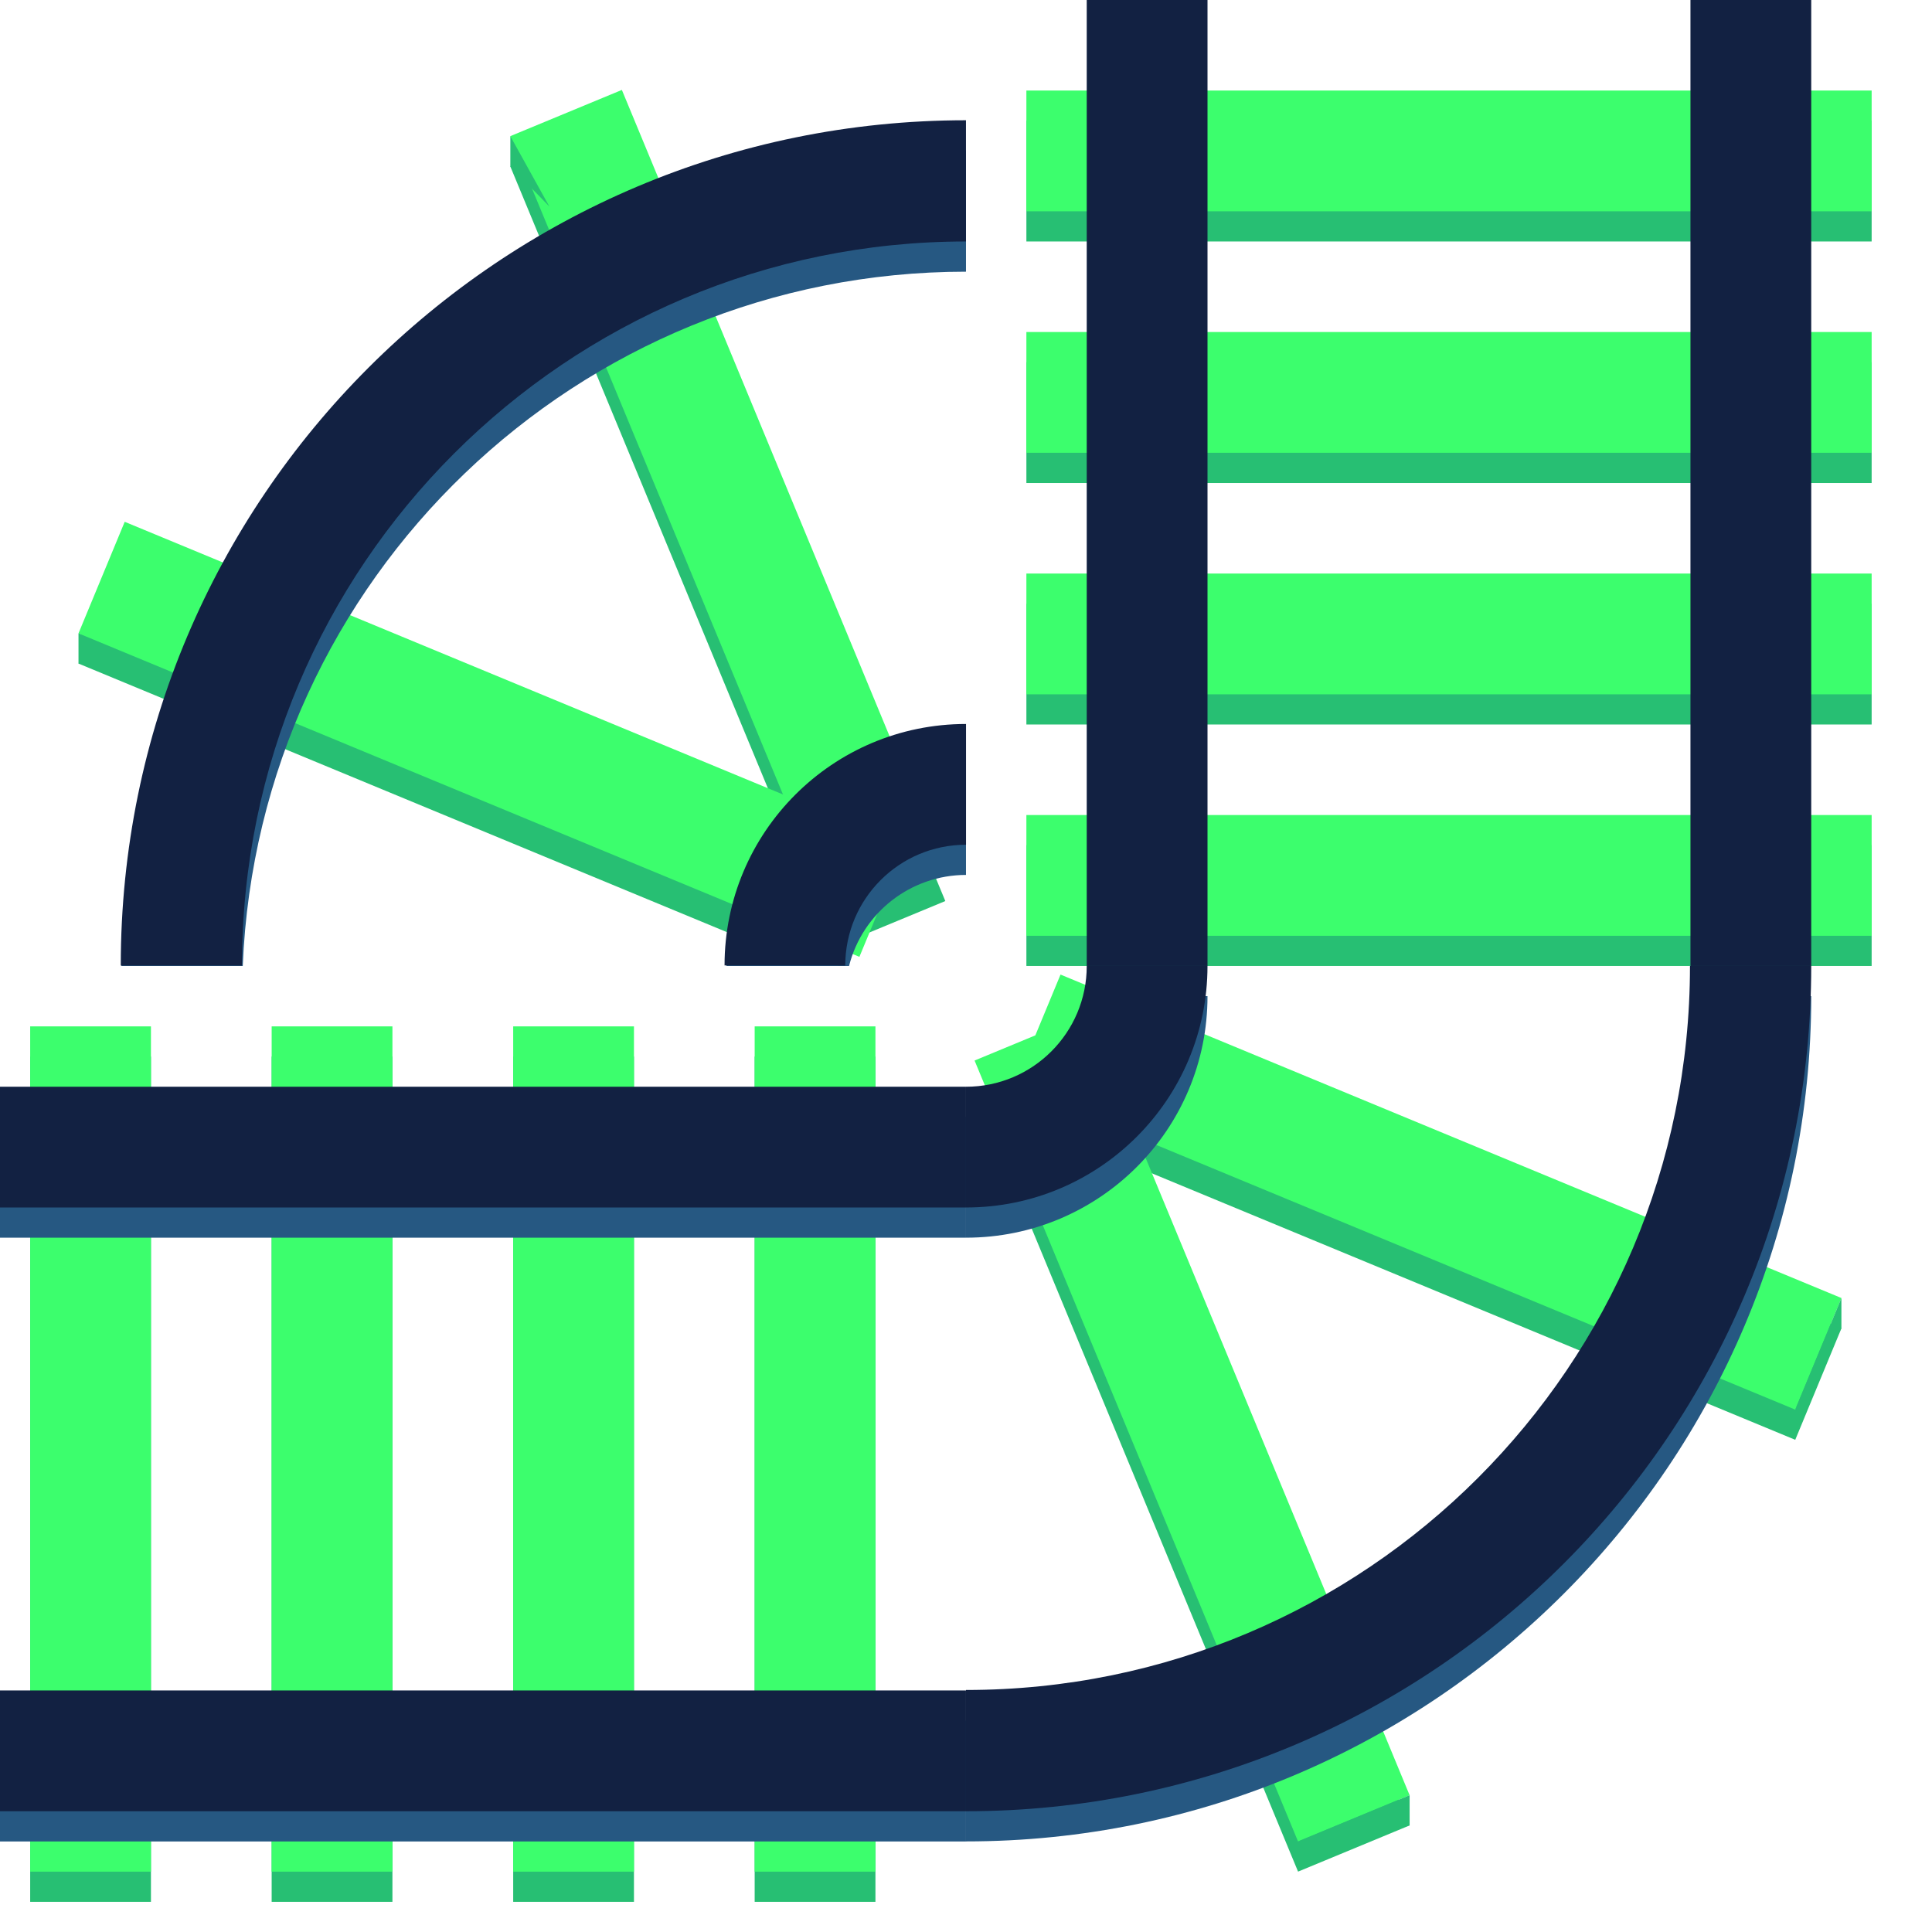
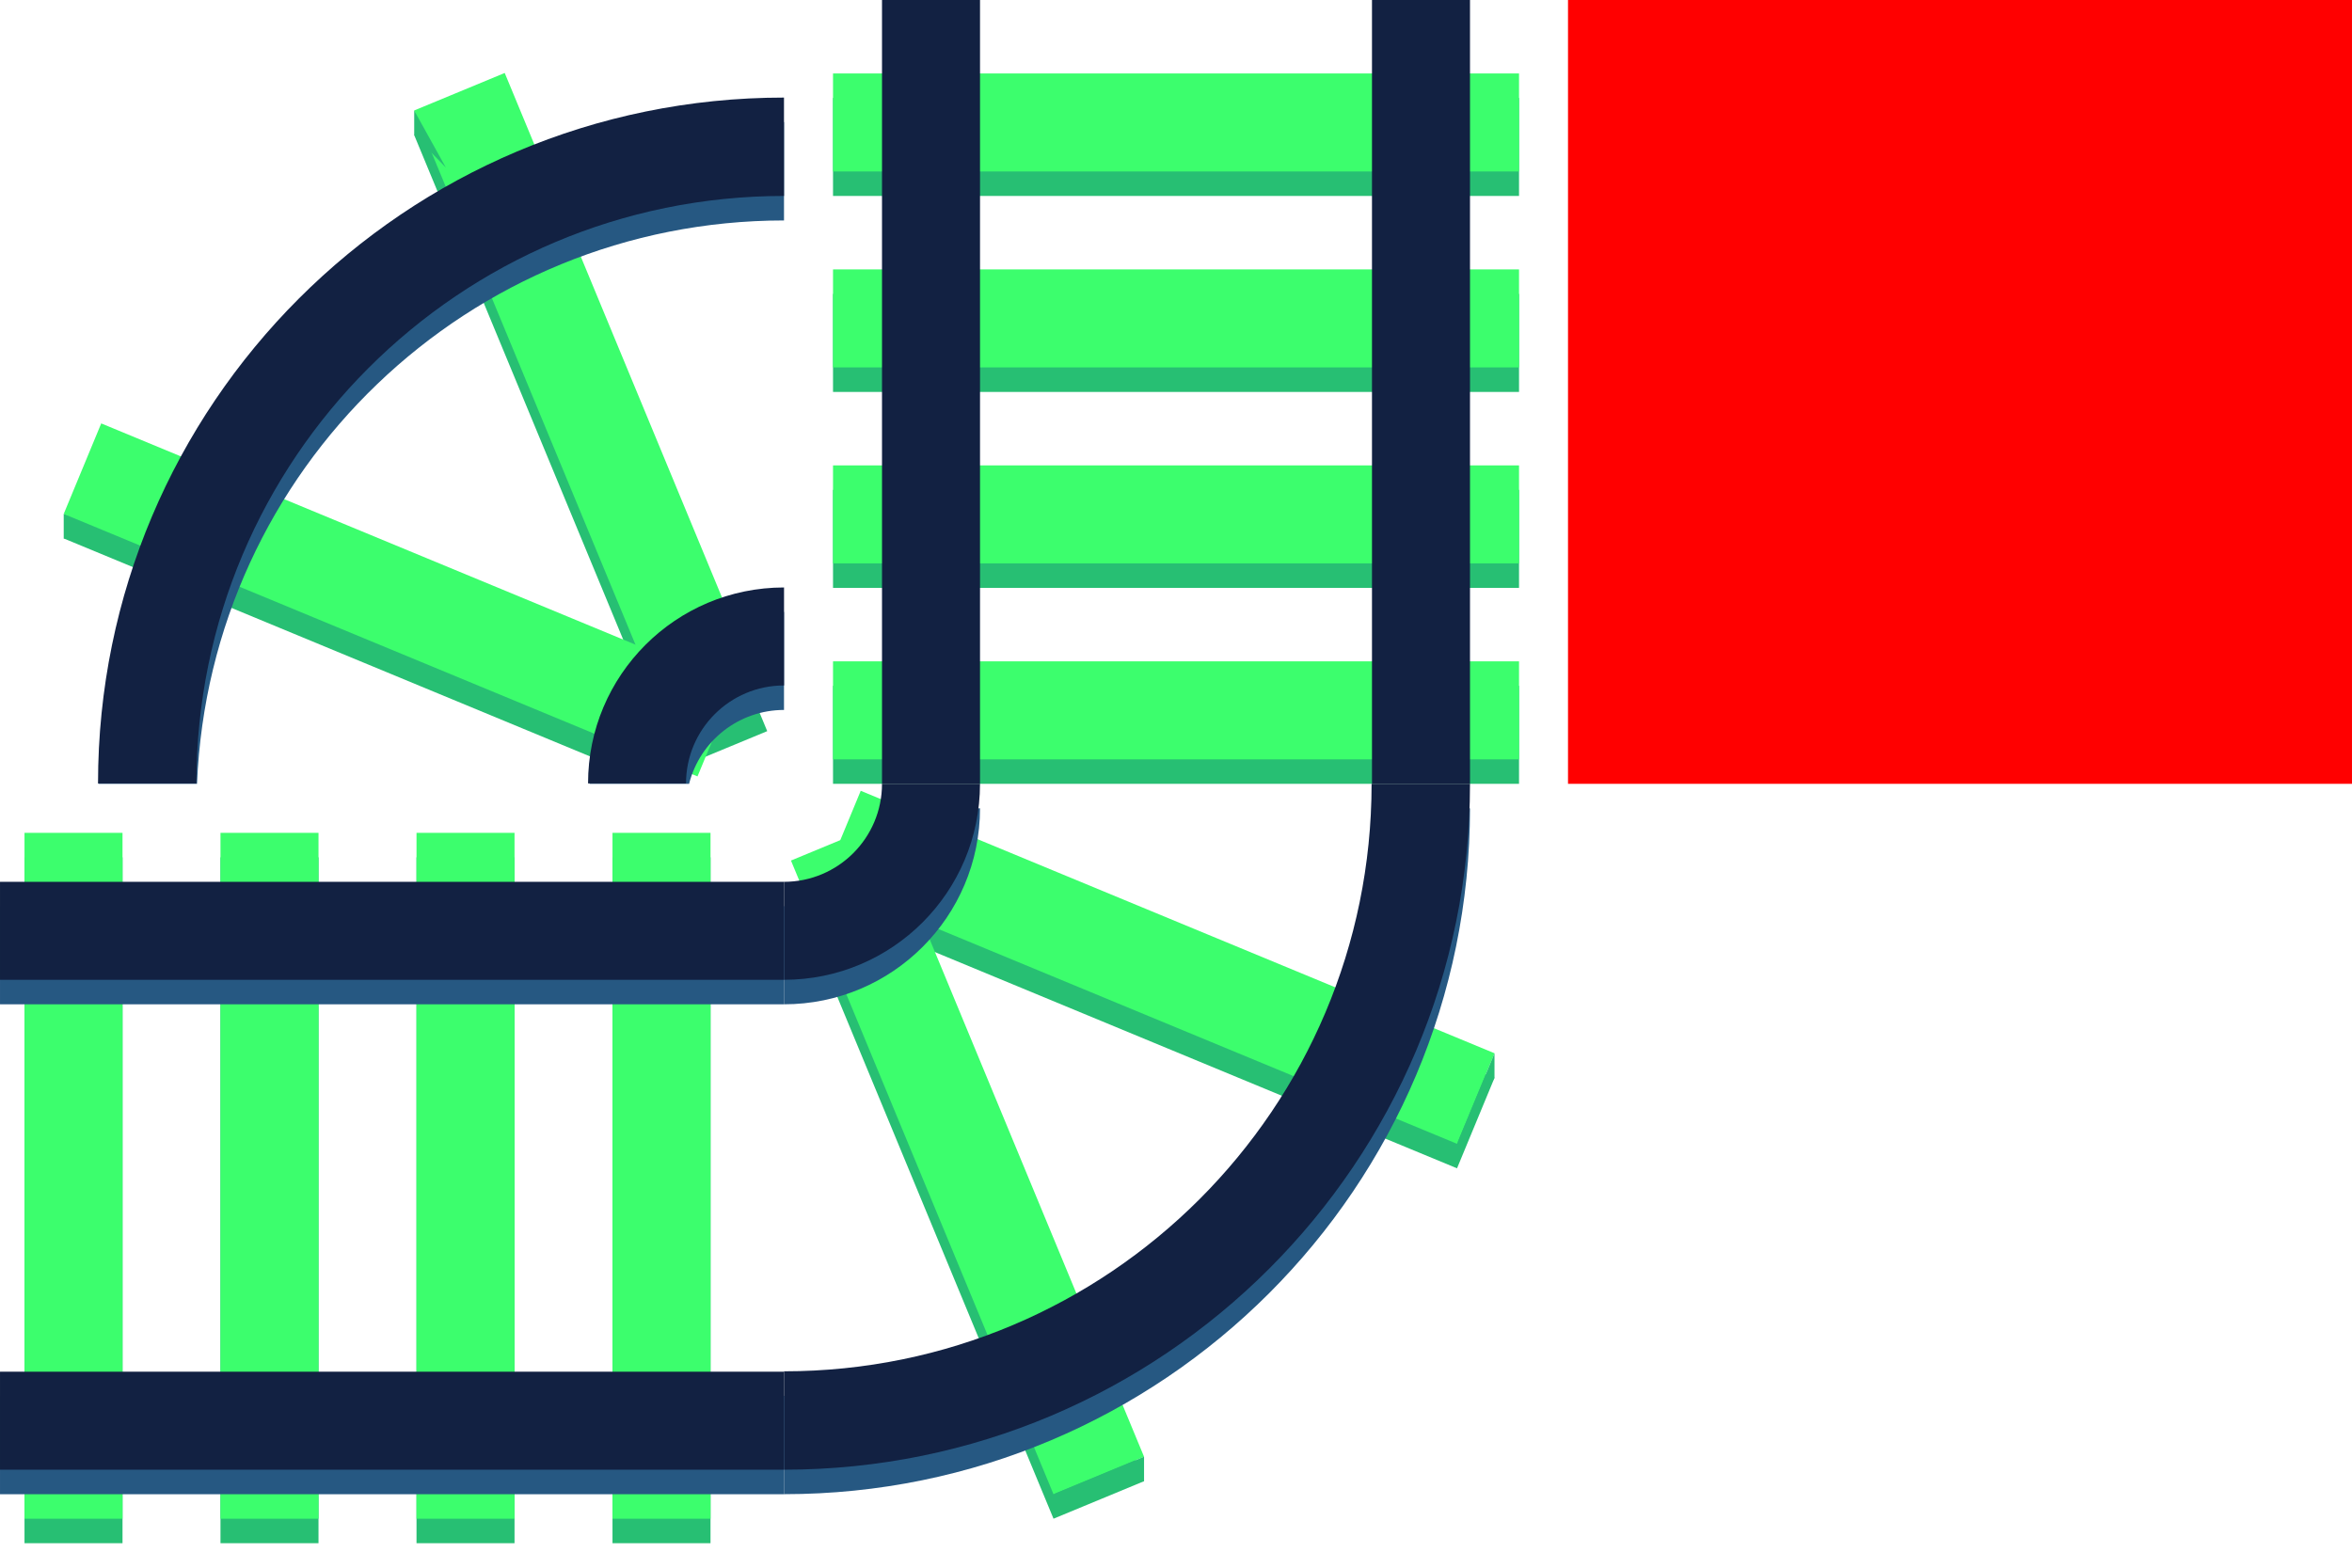
- <svg xmlns="http://www.w3.org/2000/svg" width="128" height="128" viewBox="0 0 33.867 33.867" version="1.1" id="svg5">
+ <svg xmlns="http://www.w3.org/2000/svg" width="192" height="128" viewBox="0 0 50.8 33.867" version="1.1" id="svg5">
  <defs id="defs2" />
  <g id="layer1">
    <rect style="fill:#27bf73;fill-opacity:1;stroke:none;stroke-width:0.319;stroke-linecap:round;stroke-linejoin:round;stop-color:#000000" id="rect1183" width="2.117" height="14.817" x="-4.233" y="17.992" transform="rotate(-90)" />
    <rect style="fill:#3cfe6d;fill-opacity:1;stroke:none;stroke-width:0.319;stroke-linecap:round;stroke-linejoin:round;stop-color:#000000" id="rect1067" width="2.117" height="14.817" x="-3.704" y="17.992" transform="rotate(-90)" />
    <rect style="fill:#27bf73;fill-opacity:1;stroke:none;stroke-width:0.319;stroke-linecap:round;stroke-linejoin:round;stop-color:#000000" id="rect13278" width="2.117" height="14.817" x="-8.467" y="17.992" transform="rotate(-90)" />
    <rect style="fill:#3cfe6d;fill-opacity:1;stroke:none;stroke-width:0.319;stroke-linecap:round;stroke-linejoin:round;stop-color:#000000" id="rect13280" width="2.117" height="14.817" x="-7.937" y="17.992" transform="rotate(-90)" />
    <rect style="fill:#27bf73;fill-opacity:1;stroke:none;stroke-width:0.319;stroke-linecap:round;stroke-linejoin:round;stop-color:#000000" id="rect13282" width="2.117" height="14.817" x="-12.7" y="17.992" transform="rotate(-90)" />
    <rect style="fill:#3cfe6d;fill-opacity:1;stroke:none;stroke-width:0.319;stroke-linecap:round;stroke-linejoin:round;stop-color:#000000" id="rect13284" width="2.117" height="14.817" x="-12.171" y="17.992" transform="rotate(-90)" />
    <rect style="fill:#27bf73;fill-opacity:1;stroke:none;stroke-width:0.319;stroke-linecap:round;stroke-linejoin:round;stop-color:#000000" id="rect13286" width="2.117" height="14.817" x="-16.933" y="17.992" transform="rotate(-90)" />
    <rect style="fill:#3cfe6d;fill-opacity:1;stroke:none;stroke-width:0.319;stroke-linecap:round;stroke-linejoin:round;stop-color:#000000" id="rect13288" width="2.117" height="14.817" x="-16.404" y="17.992" transform="rotate(-90)" />
    <rect style="fill:#27bf73;fill-opacity:1;stroke:none;stroke-width:0.319;stroke-linecap:round;stroke-linejoin:round;stop-color:#000000" id="rect38572" width="2.117" height="14.817" x="8.467" y="24.202" transform="rotate(-22.5)" />
    <rect style="fill:#27bf73;fill-opacity:1;stroke:none;stroke-width:0.319;stroke-linecap:round;stroke-linejoin:round;stop-color:#000000" id="rect37047" width="2.117" height="14.817" x="-11.275" y="23.916" transform="rotate(-67.5)" />
    <rect style="fill:#3cfe6d;fill-opacity:1;stroke:none;stroke-width:0.319;stroke-linecap:round;stroke-linejoin:round;stop-color:#000000" id="rect36978" width="2.117" height="14.817" x="8.669" y="23.713" transform="rotate(-22.5)" />
    <rect style="fill:#3cfe6d;fill-opacity:1;stroke:none;stroke-width:0.319;stroke-linecap:round;stroke-linejoin:round;stop-color:#000000" id="rect37012" width="2.117" height="14.817" x="-10.786" y="23.713" transform="rotate(-67.5)" />
    <path id="path33614" style="fill:#265882;fill-opacity:1;stroke:none;stroke-width:0.965;stroke-linecap:round;stroke-linejoin:round;stop-color:#000000" d="m 19.05,17.462 a 2.117,2.117 0 0 1 -2.117,2.117 v 2.117 A 4.233,4.233 0 0 0 21.167,17.462 Z" />
-     <path id="path31043" style="fill:#122142;fill-opacity:1;stroke:none;stroke-width:3.647;stroke-linecap:round;stroke-linejoin:round;stop-color:#000000" d="M 72 64 A 8 8 0 0 1 64 72 L 64 80 A 16 16 0 0 0 80 64 L 72 64 z " transform="scale(0.2645833)" />
-     <rect style="fill:#122142;stroke:none;stroke-width:0.341;stroke-linecap:round;stroke-linejoin:round;stop-color:#000000;fill-opacity:1" id="rect848" width="2.117" height="16.933" x="19.05" y="-7.5058591e-07" />
-     <rect style="fill:#122142;stroke:none;stroke-width:0.341;stroke-linecap:round;stroke-linejoin:round;stop-color:#000000;fill-opacity:1" id="rect1065" width="2.117" height="16.933" x="29.633" y="4.0617672e-07" />
+     <path id="path31043" style="fill:#122142;fill-opacity:1;stroke:none;stroke-width:3.647;stroke-linecap:round;stroke-linejoin:round;stop-color:#000000" d="m 72,64 a 8,8 0 0 1 -8,8 v 8 A 16,16 0 0 0 80,64 Z" transform="scale(0.2645833)" />
+     <rect style="fill:#122142;fill-opacity:1;stroke:none;stroke-width:0.341;stroke-linecap:round;stroke-linejoin:round;stop-color:#000000" id="rect848" width="2.117" height="16.933" x="19.05" y="-7.5058591e-07" />
+     <rect style="fill:#122142;fill-opacity:1;stroke:none;stroke-width:0.341;stroke-linecap:round;stroke-linejoin:round;stop-color:#000000" id="rect1065" width="2.117" height="16.933" x="29.633" y="4.0617672e-07" />
    <rect style="fill:#27bf73;fill-opacity:1;stroke:none;stroke-width:0.319;stroke-linecap:round;stroke-linejoin:round;stop-color:#000000" id="rect13290" width="2.117" height="14.817" x="13.229" y="18.521" />
    <rect style="fill:#3cfe6d;fill-opacity:1;stroke:none;stroke-width:0.319;stroke-linecap:round;stroke-linejoin:round;stop-color:#000000" id="rect13292" width="2.117" height="14.817" x="13.229" y="17.992" />
    <rect style="fill:#27bf73;fill-opacity:1;stroke:none;stroke-width:0.319;stroke-linecap:round;stroke-linejoin:round;stop-color:#000000" id="rect13294" width="2.117" height="14.817" x="8.996" y="18.521" />
    <rect style="fill:#3cfe6d;fill-opacity:1;stroke:none;stroke-width:0.319;stroke-linecap:round;stroke-linejoin:round;stop-color:#000000" id="rect13296" width="2.117" height="14.817" x="8.996" y="17.992" />
    <rect style="fill:#27bf73;fill-opacity:1;stroke:none;stroke-width:0.319;stroke-linecap:round;stroke-linejoin:round;stop-color:#000000" id="rect13298" width="2.117" height="14.817" x="4.762" y="18.521" />
    <rect style="fill:#3cfe6d;fill-opacity:1;stroke:none;stroke-width:0.319;stroke-linecap:round;stroke-linejoin:round;stop-color:#000000" id="rect13300" width="2.117" height="14.817" x="4.762" y="17.992" />
    <path id="path28755" style="fill:#265882;fill-opacity:1;stroke:none;stroke-width:0.965;stroke-linecap:round;stroke-linejoin:round;stop-color:#000000" d="M 29.625,17.462 A 12.691,12.691 0 0 1 16.933,30.154 v 2.125 A 14.817,14.817 0 0 0 31.75,17.462 Z" />
-     <path id="path24663" style="fill:#122142;fill-opacity:1;stroke:none;stroke-width:3.647;stroke-linecap:round;stroke-linejoin:round;stop-color:#000000" d="M 111.967 64 A 47.967 47.967 0 0 1 64 111.967 L 64 120 A 56 56 0 0 0 120 64 L 111.967 64 z " transform="scale(0.2645833)" />
+     <path id="path24663" style="fill:#122142;fill-opacity:1;stroke:none;stroke-width:3.647;stroke-linecap:round;stroke-linejoin:round;stop-color:#000000" d="M 111.967,64 A 47.967,47.967 0 0 1 64,111.967 V 120 a 56,56 0 0 0 56,-56 z" transform="scale(0.2645833)" />
    <rect style="fill:#27bf73;fill-opacity:1;stroke:none;stroke-width:0.319;stroke-linecap:round;stroke-linejoin:round;stop-color:#000000" id="rect13302" width="2.117" height="14.817" x="0.529" y="18.521" />
    <rect style="fill:#3cfe6d;fill-opacity:1;stroke:none;stroke-width:0.319;stroke-linecap:round;stroke-linejoin:round;stop-color:#000000" id="rect13304" width="2.117" height="14.817" x="0.529" y="17.992" />
    <rect style="fill:#265882;fill-opacity:1;stroke:none;stroke-width:0.341;stroke-linecap:round;stroke-linejoin:round;stop-color:#000000" id="rect13310" width="2.117" height="16.933" x="19.579" y="-16.933" transform="rotate(90)" />
    <rect style="fill:#122142;fill-opacity:1;stroke:none;stroke-width:0.341;stroke-linecap:round;stroke-linejoin:round;stop-color:#000000" id="rect13306" width="2.117" height="16.933" x="19.05" y="-16.933" transform="rotate(90)" />
    <rect style="fill:#265882;fill-opacity:1;stroke:none;stroke-width:0.341;stroke-linecap:round;stroke-linejoin:round;stop-color:#000000" id="rect13312" width="2.117" height="16.933" x="30.163" y="-16.933" transform="rotate(90)" />
    <rect style="fill:#122142;fill-opacity:1;stroke:none;stroke-width:0.341;stroke-linecap:round;stroke-linejoin:round;stop-color:#000000" id="rect13308" width="2.117" height="16.933" x="29.633" y="-16.933" transform="rotate(90)" />
    <path style="fill:#27bf73;fill-opacity:1;stroke:none;stroke-width:0.265px;stroke-linecap:butt;stroke-linejoin:miter;stroke-opacity:1" d="m 32.279,22.754 v 0.529 l -0.81,1.426 z" id="path49195" />
    <path style="fill:#27bf73;fill-opacity:1;stroke:none;stroke-width:0.265px;stroke-linecap:butt;stroke-linejoin:miter;stroke-opacity:1" d="m 24.71,31.998 -1.956,0.281 1.956,-0.81 z" id="path49197" />
    <rect style="fill:#27bf73;fill-opacity:1;stroke:none;stroke-width:0.319;stroke-linecap:round;stroke-linejoin:round;stop-color:#000000" id="rect58407" width="2.117" height="14.817" x="-9.265" y="-20.934" transform="rotate(157.5)" />
    <rect style="fill:#27bf73;fill-opacity:1;stroke:none;stroke-width:0.319;stroke-linecap:round;stroke-linejoin:round;stop-color:#000000" id="rect58409" width="2.201" height="13.636" x="8.019" y="-19.359" transform="rotate(112.5)" />
-     <path style="fill:#27bf73;stroke:none;stroke-width:0.265px;stroke-linecap:butt;stroke-linejoin:miter;stroke-opacity:1;fill-opacity:1" d="m 1.376,11.631 1.2e-6,-0.529 1.43,0.391 z" id="path66540" />
+     <path style="fill:#27bf73;fill-opacity:1;stroke:none;stroke-width:0.265px;stroke-linecap:butt;stroke-linejoin:miter;stroke-opacity:1" d="m 1.376,11.631 1.2e-6,-0.529 1.43,0.391 z" id="path66540" />
    <rect style="fill:#3cfe6d;fill-opacity:1;stroke:none;stroke-width:0.319;stroke-linecap:round;stroke-linejoin:round;stop-color:#000000" id="rect58403" width="2.117" height="14.817" x="-9.468" y="-20.445" transform="rotate(157.5)" />
-     <path style="fill:#27bf73;stroke:none;stroke-width:0.265px;stroke-linecap:butt;stroke-linejoin:miter;stroke-opacity:1;fill-opacity:1" d="m 8.946,2.387 -3e-7,0.529 0.684,0.704 z" id="path66542" />
+     <path style="fill:#27bf73;fill-opacity:1;stroke:none;stroke-width:0.265px;stroke-linecap:butt;stroke-linejoin:miter;stroke-opacity:1" d="m 8.946,2.387 -3e-7,0.529 0.684,0.704 z" id="path66542" />
    <rect style="fill:#3cfe6d;fill-opacity:1;stroke:none;stroke-width:0.319;stroke-linecap:round;stroke-linejoin:round;stop-color:#000000" id="rect58405" width="2.117" height="14.817" x="7.614" y="-20.337" transform="rotate(112.5)" />
-     <path id="path52335" style="fill:#265882;fill-opacity:1;stroke:none;stroke-width:3.647;stroke-linecap:round;stroke-linejoin:round;stop-color:#000000" d="M 64 49.967 A 16 16 0 0 0 48.127 64 L 56.252 64 A 8 8 0 0 1 64 57.967 L 64 49.967 z " transform="scale(0.2645833)" />
-     <path id="path52337" style="fill:#265882;fill-opacity:1;stroke:none;stroke-width:3.647;stroke-linecap:round;stroke-linejoin:round;stop-color:#000000" d="M 64 9.967 A 56 56 0 0 0 8.045 64 L 16.082 64 A 47.967 47.967 0 0 1 64 18 L 64 9.967 z " transform="scale(0.2645833)" />
+     <path id="path52335" style="fill:#265882;fill-opacity:1;stroke:none;stroke-width:3.647;stroke-linecap:round;stroke-linejoin:round;stop-color:#000000" d="M 64,49.967 A 16,16 0 0 0 48.127,64 h 8.125 A 8,8 0 0 1 64,57.967 Z" transform="scale(0.2645833)" />
+     <path id="path52337" style="fill:#265882;fill-opacity:1;stroke:none;stroke-width:3.647;stroke-linecap:round;stroke-linejoin:round;stop-color:#000000" d="M 64,9.967 A 56,56 0 0 0 8.045,64 H 16.082 A 47.967,47.967 0 0 1 64,18 Z" transform="scale(0.2645833)" />
    <path id="path52091" style="fill:#122142;fill-opacity:1;stroke:none;stroke-width:0.965;stroke-linecap:round;stroke-linejoin:round;stop-color:#000000" d="m 14.817,16.925 a 2.117,2.117 0 0 1 2.117,-2.117 v -2.117 a 4.233,4.233 0 0 0 -4.233,4.233 z" />
    <path id="path52093" style="fill:#122142;fill-opacity:1;stroke:none;stroke-width:0.965;stroke-linecap:round;stroke-linejoin:round;stop-color:#000000" d="M 4.242,16.925 A 12.691,12.691 0 0 1 16.933,4.233 V 2.108 A 14.817,14.817 0 0 0 2.117,16.925 Z" />
+     <rect style="fill:#ff0000;stroke-width:0.965;stroke-linecap:round;stroke-linejoin:round;stop-color:#000000" id="rect888" width="16.933" height="16.933" x="33.867" y="0" />
  </g>
</svg>
